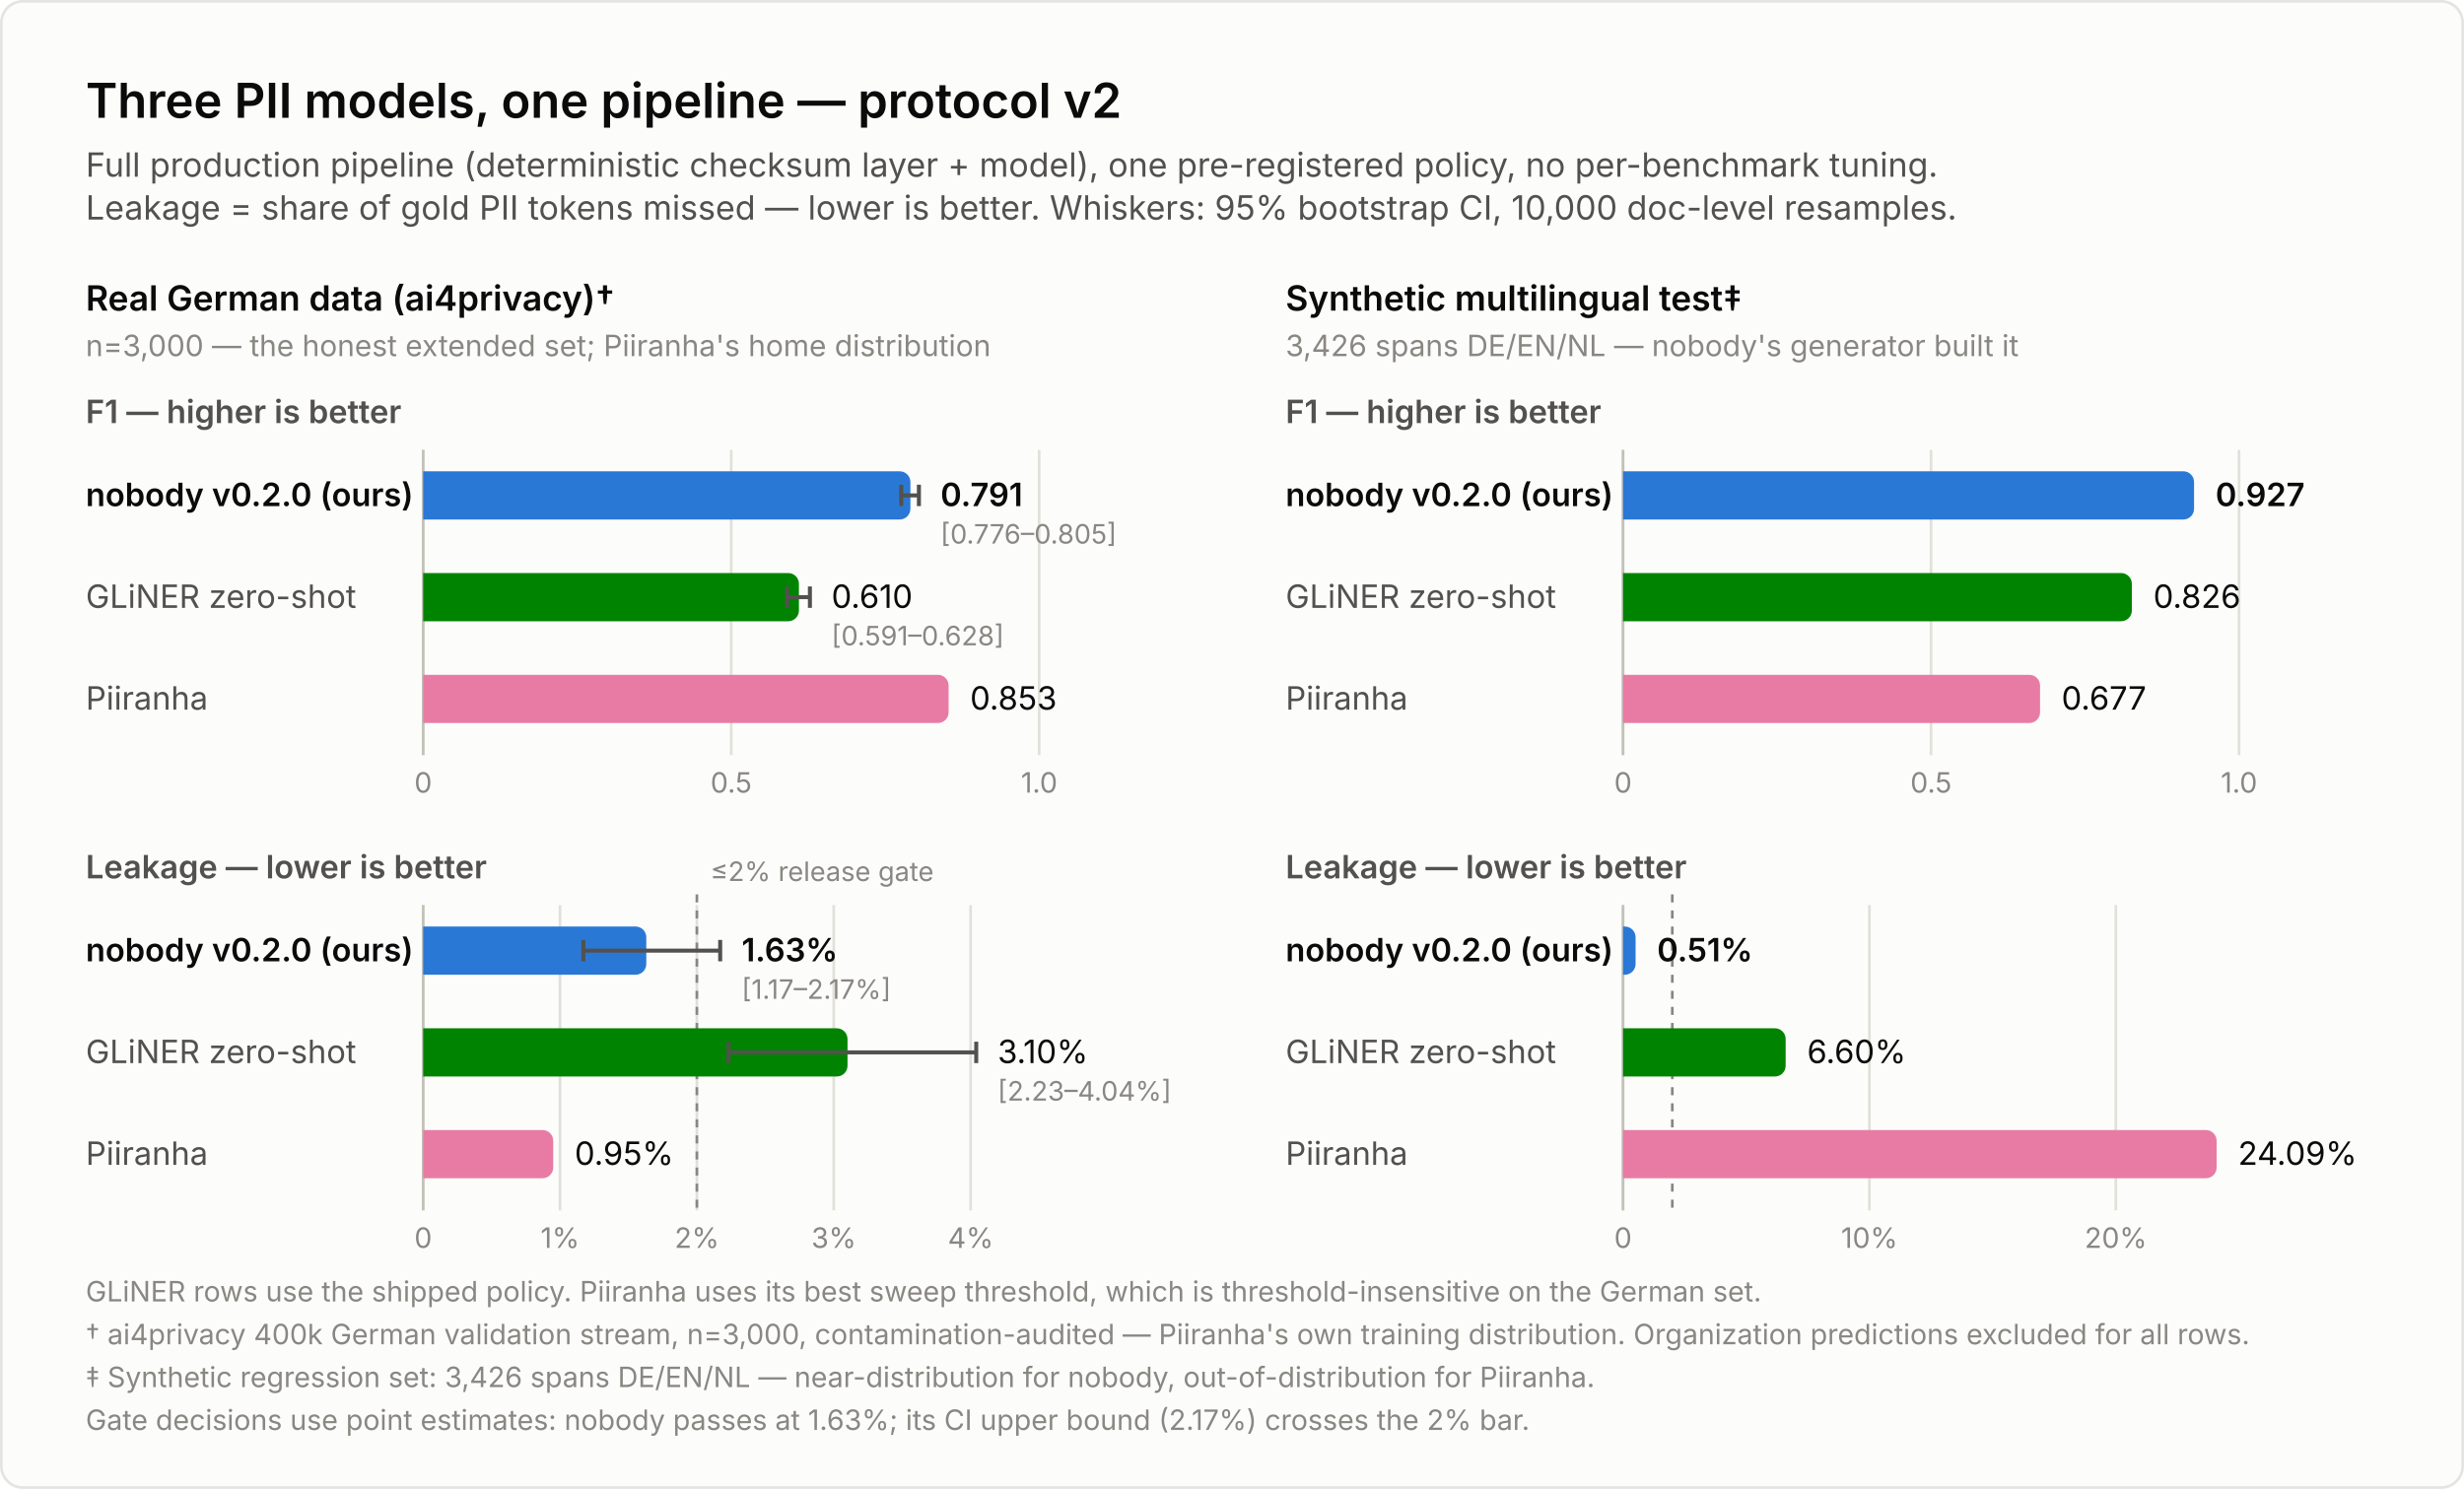
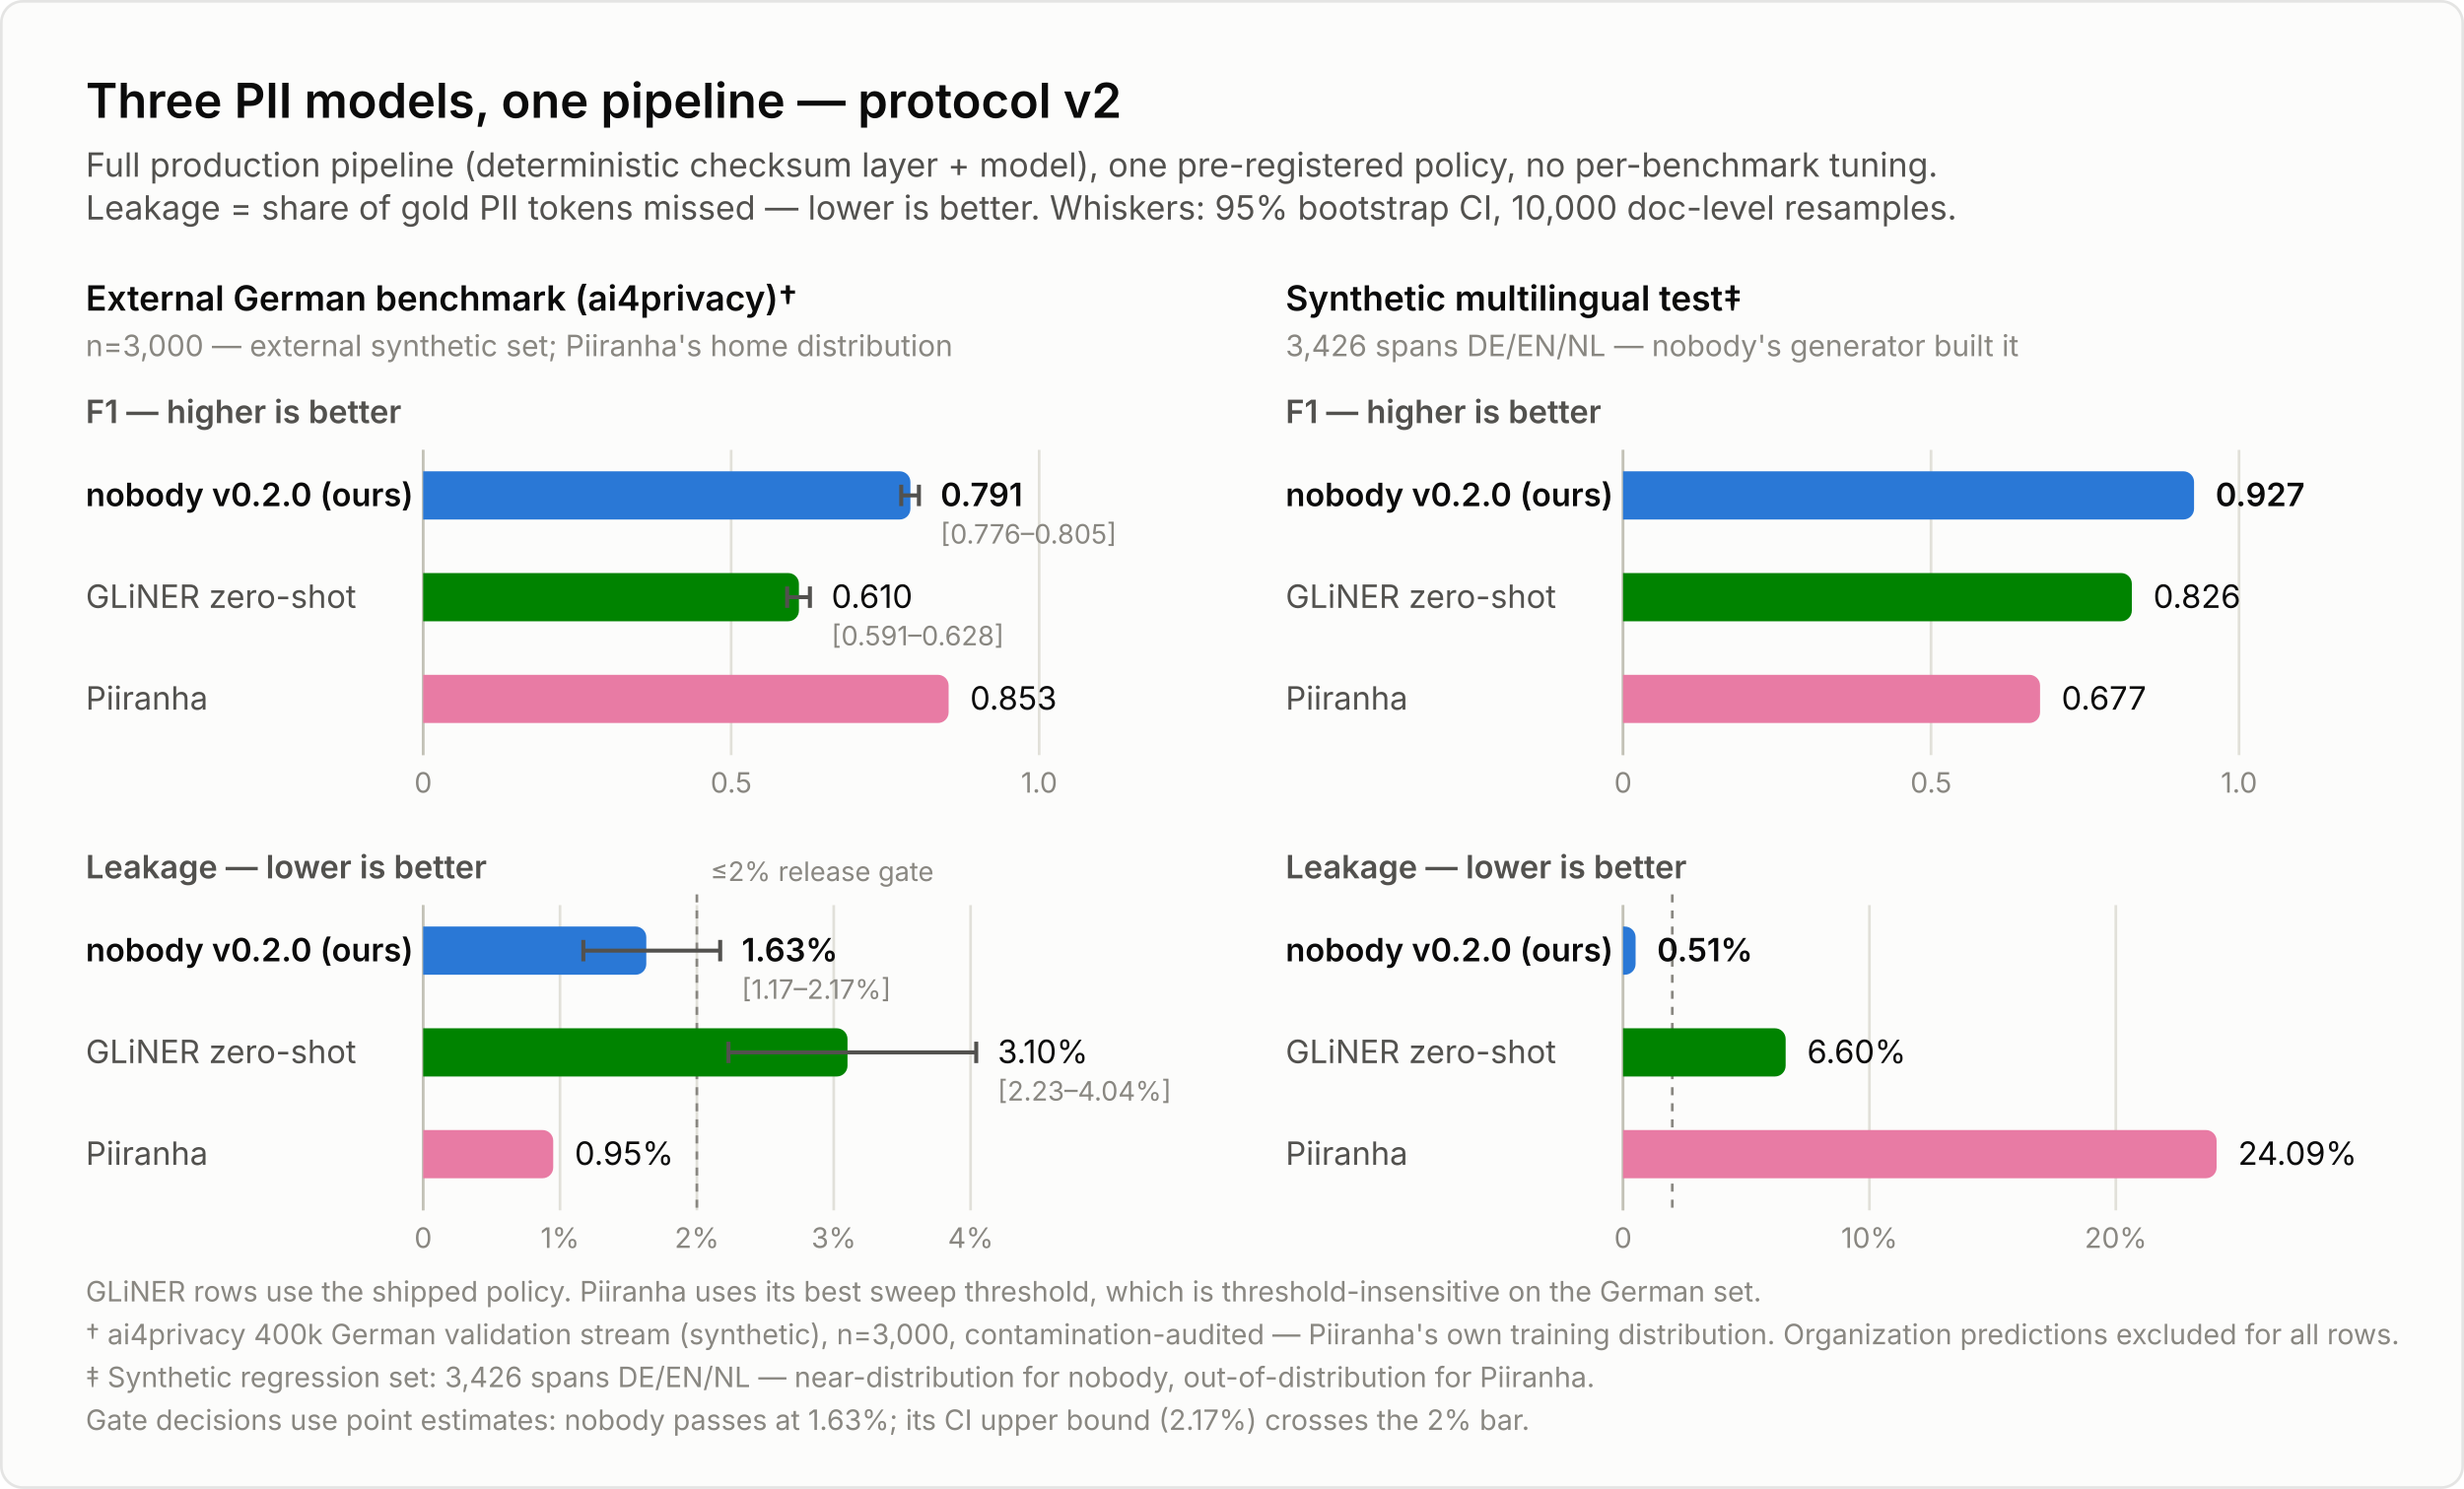
- <svg xmlns="http://www.w3.org/2000/svg" width="920" height="556" viewBox="0 0 920 556" role="img" aria-label="Benchmark under protocol v2: nobody v0.2.0 vs GLiNER zero-shot vs Piiranha on F1 and leakage, on 3,000 real German documents and a synthetic multilingual test">
+ <svg xmlns="http://www.w3.org/2000/svg" width="920" height="556" viewBox="0 0 920 556" role="img" aria-label="Benchmark under protocol v2: nobody v0.2.0 vs GLiNER zero-shot vs Piiranha on F1 and leakage, on an external synthetic German benchmark (3,000 documents) and a synthetic multilingual test">
  <rect width="920" height="556" fill="#fcfcfb" rx="8" />
  <rect x="0.5" y="0.5" width="919" height="555" fill="none" stroke="rgba(11,11,11,0.10)" rx="8" />
  <text x="32" y="44" font-family="system-ui, -apple-system, &quot;Segoe UI&quot;, sans-serif" font-size="18" font-weight="600" fill="#0b0b0b" text-anchor="start">Three PII models, one pipeline — protocol v2</text>
  <text x="32" y="66" font-family="system-ui, -apple-system, &quot;Segoe UI&quot;, sans-serif" font-size="12.5" font-weight="400" fill="#52514e" text-anchor="start">Full production pipeline (deterministic checksum layer + model), one pre-registered policy, no per-benchmark tuning.</text>
  <text x="32" y="82" font-family="system-ui, -apple-system, &quot;Segoe UI&quot;, sans-serif" font-size="12.5" font-weight="400" fill="#52514e" text-anchor="start">Leakage = share of gold PII tokens missed — lower is better. Whiskers: 95% bootstrap CI, 10,000 doc-level resamples.</text>
-   <text x="32" y="116" font-family="system-ui, -apple-system, &quot;Segoe UI&quot;, sans-serif" font-size="13" font-weight="600" fill="#0b0b0b" text-anchor="start">Real German data (ai4privacy)†</text>
-   <text x="32" y="133" font-family="system-ui, -apple-system, &quot;Segoe UI&quot;, sans-serif" font-size="11" font-weight="400" fill="#898781" text-anchor="start">n=3,000 — the honest extended set; Piiranha's home distribution</text>
+   <text x="32" y="116" font-family="system-ui, -apple-system, &quot;Segoe UI&quot;, sans-serif" font-size="13" font-weight="600" fill="#0b0b0b" text-anchor="start">External German benchmark (ai4privacy)†</text>
+   <text x="32" y="133" font-family="system-ui, -apple-system, &quot;Segoe UI&quot;, sans-serif" font-size="11" font-weight="400" fill="#898781" text-anchor="start">n=3,000 — external synthetic set; Piiranha's home distribution</text>
  <text x="480" y="116" font-family="system-ui, -apple-system, &quot;Segoe UI&quot;, sans-serif" font-size="13" font-weight="600" fill="#0b0b0b" text-anchor="start">Synthetic multilingual test‡</text>
  <text x="480" y="133" font-family="system-ui, -apple-system, &quot;Segoe UI&quot;, sans-serif" font-size="11" font-weight="400" fill="#898781" text-anchor="start">3,426 spans DE/EN/NL — nobody's generator built it</text>
  <text x="32" y="158" font-family="system-ui, -apple-system, &quot;Segoe UI&quot;, sans-serif" font-size="12" font-weight="600" fill="#52514e" text-anchor="start">F1 — higher is better</text>
  <text x="480" y="158" font-family="system-ui, -apple-system, &quot;Segoe UI&quot;, sans-serif" font-size="12" font-weight="600" fill="#52514e" text-anchor="start">F1 — higher is better</text>
  <line x1="158.0" y1="168" x2="158.0" y2="282" stroke="#e1e0d9" stroke-width="1" />
  <text x="158" y="296" font-family="system-ui, -apple-system, &quot;Segoe UI&quot;, sans-serif" font-size="10.5" font-weight="400" fill="#898781" text-anchor="middle">0</text>
  <line x1="273.0" y1="168" x2="273.0" y2="282" stroke="#e1e0d9" stroke-width="1" />
  <text x="273.0" y="296" font-family="system-ui, -apple-system, &quot;Segoe UI&quot;, sans-serif" font-size="10.5" font-weight="400" fill="#898781" text-anchor="middle">0.5</text>
  <line x1="388.0" y1="168" x2="388.0" y2="282" stroke="#e1e0d9" stroke-width="1" />
  <text x="388" y="296" font-family="system-ui, -apple-system, &quot;Segoe UI&quot;, sans-serif" font-size="10.5" font-weight="400" fill="#898781" text-anchor="middle">1.0</text>
  <line x1="158" y1="168" x2="158" y2="282" stroke="#c3c2b7" stroke-width="1" />
  <text x="32" y="189" font-family="system-ui, -apple-system, &quot;Segoe UI&quot;, sans-serif" font-size="12" font-weight="600" fill="#0b0b0b" text-anchor="start">nobody v0.2.0 (ours)</text>
  <path d="M158,176 h177.93 a4,4 0 0 1 4,4 v10 a4,4 0 0 1 -4,4 h-177.93 z" fill="#2a78d6" />
  <line x1="336.5" y1="185" x2="343.1" y2="185" stroke="#52514e" stroke-width="1.5" />
  <line x1="336.5" y1="181" x2="336.5" y2="189" stroke="#52514e" stroke-width="1.5" />
  <line x1="343.1" y1="181" x2="343.1" y2="189" stroke="#52514e" stroke-width="1.5" />
  <text x="351.15" y="189" font-family="system-ui, -apple-system, &quot;Segoe UI&quot;, sans-serif" font-size="12" font-weight="600" fill="#0b0b0b" text-anchor="start">0.791</text>
  <text x="351.15" y="203" font-family="system-ui, -apple-system, &quot;Segoe UI&quot;, sans-serif" font-size="10" font-weight="400" fill="#898781" text-anchor="start">[0.776–0.805]</text>
  <text x="32" y="227" font-family="system-ui, -apple-system, &quot;Segoe UI&quot;, sans-serif" font-size="12" font-weight="400" fill="#52514e" text-anchor="start">GLiNER zero-shot</text>
  <path d="M158,214 h136.30 a4,4 0 0 1 4,4 v10 a4,4 0 0 1 -4,4 h-136.30 z" fill="#008300" />
  <line x1="293.9" y1="223" x2="302.4" y2="223" stroke="#52514e" stroke-width="1.5" />
  <line x1="293.9" y1="219" x2="293.9" y2="227" stroke="#52514e" stroke-width="1.5" />
  <line x1="302.4" y1="219" x2="302.4" y2="227" stroke="#52514e" stroke-width="1.5" />
  <text x="310.44" y="227" font-family="system-ui, -apple-system, &quot;Segoe UI&quot;, sans-serif" font-size="12" font-weight="400" fill="#0b0b0b" text-anchor="start">0.610</text>
  <text x="310.44" y="241" font-family="system-ui, -apple-system, &quot;Segoe UI&quot;, sans-serif" font-size="10" font-weight="400" fill="#898781" text-anchor="start">[0.591–0.628]</text>
  <text x="32" y="265" font-family="system-ui, -apple-system, &quot;Segoe UI&quot;, sans-serif" font-size="12" font-weight="400" fill="#52514e" text-anchor="start">Piiranha</text>
  <path d="M158,252 h192.19 a4,4 0 0 1 4,4 v10 a4,4 0 0 1 -4,4 h-192.19 z" fill="#e87ba4" />
  <text x="362.19" y="265" font-family="system-ui, -apple-system, &quot;Segoe UI&quot;, sans-serif" font-size="12" font-weight="400" fill="#0b0b0b" text-anchor="start">0.853</text>
  <line x1="606.0" y1="168" x2="606.0" y2="282" stroke="#e1e0d9" stroke-width="1" />
  <text x="606" y="296" font-family="system-ui, -apple-system, &quot;Segoe UI&quot;, sans-serif" font-size="10.5" font-weight="400" fill="#898781" text-anchor="middle">0</text>
  <line x1="721.0" y1="168" x2="721.0" y2="282" stroke="#e1e0d9" stroke-width="1" />
  <text x="721.0" y="296" font-family="system-ui, -apple-system, &quot;Segoe UI&quot;, sans-serif" font-size="10.5" font-weight="400" fill="#898781" text-anchor="middle">0.5</text>
  <line x1="836.0" y1="168" x2="836.0" y2="282" stroke="#e1e0d9" stroke-width="1" />
  <text x="836" y="296" font-family="system-ui, -apple-system, &quot;Segoe UI&quot;, sans-serif" font-size="10.5" font-weight="400" fill="#898781" text-anchor="middle">1.0</text>
  <line x1="606" y1="168" x2="606" y2="282" stroke="#c3c2b7" stroke-width="1" />
  <text x="480" y="189" font-family="system-ui, -apple-system, &quot;Segoe UI&quot;, sans-serif" font-size="12" font-weight="600" fill="#0b0b0b" text-anchor="start">nobody v0.2.0 (ours)</text>
  <path d="M606,176 h209.21 a4,4 0 0 1 4,4 v10 a4,4 0 0 1 -4,4 h-209.21 z" fill="#2a78d6" />
  <text x="827.21" y="189" font-family="system-ui, -apple-system, &quot;Segoe UI&quot;, sans-serif" font-size="12" font-weight="600" fill="#0b0b0b" text-anchor="start">0.927</text>
  <text x="480" y="227" font-family="system-ui, -apple-system, &quot;Segoe UI&quot;, sans-serif" font-size="12" font-weight="400" fill="#52514e" text-anchor="start">GLiNER zero-shot</text>
  <path d="M606,214 h185.98 a4,4 0 0 1 4,4 v10 a4,4 0 0 1 -4,4 h-185.98 z" fill="#008300" />
  <text x="803.98" y="227" font-family="system-ui, -apple-system, &quot;Segoe UI&quot;, sans-serif" font-size="12" font-weight="400" fill="#0b0b0b" text-anchor="start">0.826</text>
  <text x="480" y="265" font-family="system-ui, -apple-system, &quot;Segoe UI&quot;, sans-serif" font-size="12" font-weight="400" fill="#52514e" text-anchor="start">Piiranha</text>
  <path d="M606,252 h151.71 a4,4 0 0 1 4,4 v10 a4,4 0 0 1 -4,4 h-151.71 z" fill="#e87ba4" />
  <text x="769.71" y="265" font-family="system-ui, -apple-system, &quot;Segoe UI&quot;, sans-serif" font-size="12" font-weight="400" fill="#0b0b0b" text-anchor="start">0.677</text>
  <text x="32" y="328" font-family="system-ui, -apple-system, &quot;Segoe UI&quot;, sans-serif" font-size="12" font-weight="600" fill="#52514e" text-anchor="start">Leakage — lower is better</text>
  <text x="480" y="328" font-family="system-ui, -apple-system, &quot;Segoe UI&quot;, sans-serif" font-size="12" font-weight="600" fill="#52514e" text-anchor="start">Leakage — lower is better</text>
  <line x1="158.0" y1="338" x2="158.0" y2="452" stroke="#e1e0d9" stroke-width="1" />
  <text x="158.0" y="466" font-family="system-ui, -apple-system, &quot;Segoe UI&quot;, sans-serif" font-size="10.5" font-weight="400" fill="#898781" text-anchor="middle">0</text>
  <line x1="209.1" y1="338" x2="209.1" y2="452" stroke="#e1e0d9" stroke-width="1" />
  <text x="209.111" y="466" font-family="system-ui, -apple-system, &quot;Segoe UI&quot;, sans-serif" font-size="10.5" font-weight="400" fill="#898781" text-anchor="middle">1%</text>
  <line x1="260.2" y1="338" x2="260.2" y2="452" stroke="#e1e0d9" stroke-width="1" />
  <text x="260.222" y="466" font-family="system-ui, -apple-system, &quot;Segoe UI&quot;, sans-serif" font-size="10.5" font-weight="400" fill="#898781" text-anchor="middle">2%</text>
  <line x1="311.3" y1="338" x2="311.3" y2="452" stroke="#e1e0d9" stroke-width="1" />
  <text x="311.333" y="466" font-family="system-ui, -apple-system, &quot;Segoe UI&quot;, sans-serif" font-size="10.5" font-weight="400" fill="#898781" text-anchor="middle">3%</text>
  <line x1="362.4" y1="338" x2="362.4" y2="452" stroke="#e1e0d9" stroke-width="1" />
  <text x="362.444" y="466" font-family="system-ui, -apple-system, &quot;Segoe UI&quot;, sans-serif" font-size="10.5" font-weight="400" fill="#898781" text-anchor="middle">4%</text>
  <line x1="158" y1="338" x2="158" y2="452" stroke="#c3c2b7" stroke-width="1" />
  <line x1="260.2" y1="334" x2="260.2" y2="452" stroke="#898781" stroke-width="1" stroke-dasharray="3 3" />
  <text x="265.222" y="329" font-family="system-ui, -apple-system, &quot;Segoe UI&quot;, sans-serif" font-size="10" font-weight="400" fill="#898781" text-anchor="start">≤2% release gate</text>
  <text x="32" y="359" font-family="system-ui, -apple-system, &quot;Segoe UI&quot;, sans-serif" font-size="12" font-weight="600" fill="#0b0b0b" text-anchor="start">nobody v0.2.0 (ours)</text>
  <path d="M158,346 h79.31 a4,4 0 0 1 4,4 v10 a4,4 0 0 1 -4,4 h-79.31 z" fill="#2a78d6" />
  <line x1="217.8" y1="355" x2="268.9" y2="355" stroke="#52514e" stroke-width="1.5" />
  <line x1="217.8" y1="351" x2="217.8" y2="359" stroke="#52514e" stroke-width="1.5" />
  <line x1="268.9" y1="351" x2="268.9" y2="359" stroke="#52514e" stroke-width="1.5" />
  <text x="276.911" y="359" font-family="system-ui, -apple-system, &quot;Segoe UI&quot;, sans-serif" font-size="12" font-weight="600" fill="#0b0b0b" text-anchor="start">1.63%</text>
  <text x="276.911" y="373" font-family="system-ui, -apple-system, &quot;Segoe UI&quot;, sans-serif" font-size="10" font-weight="400" fill="#898781" text-anchor="start">[1.17–2.17%]</text>
  <text x="32" y="397" font-family="system-ui, -apple-system, &quot;Segoe UI&quot;, sans-serif" font-size="12" font-weight="400" fill="#52514e" text-anchor="start">GLiNER zero-shot</text>
  <path d="M158,384 h154.44 a4,4 0 0 1 4,4 v10 a4,4 0 0 1 -4,4 h-154.44 z" fill="#008300" />
  <line x1="272.0" y1="393" x2="364.5" y2="393" stroke="#52514e" stroke-width="1.5" />
  <line x1="272.0" y1="389" x2="272.0" y2="397" stroke="#52514e" stroke-width="1.5" />
  <line x1="364.5" y1="389" x2="364.5" y2="397" stroke="#52514e" stroke-width="1.5" />
  <text x="372.489" y="397" font-family="system-ui, -apple-system, &quot;Segoe UI&quot;, sans-serif" font-size="12" font-weight="400" fill="#0b0b0b" text-anchor="start">3.10%</text>
  <text x="372.489" y="411" font-family="system-ui, -apple-system, &quot;Segoe UI&quot;, sans-serif" font-size="10" font-weight="400" fill="#898781" text-anchor="start">[2.23–4.04%]</text>
  <text x="32" y="435" font-family="system-ui, -apple-system, &quot;Segoe UI&quot;, sans-serif" font-size="12" font-weight="400" fill="#52514e" text-anchor="start">Piiranha</text>
  <path d="M158,422 h44.56 a4,4 0 0 1 4,4 v10 a4,4 0 0 1 -4,4 h-44.56 z" fill="#e87ba4" />
  <text x="214.556" y="435" font-family="system-ui, -apple-system, &quot;Segoe UI&quot;, sans-serif" font-size="12" font-weight="400" fill="#0b0b0b" text-anchor="start">0.95%</text>
  <line x1="606.0" y1="338" x2="606.0" y2="452" stroke="#e1e0d9" stroke-width="1" />
  <text x="606" y="466" font-family="system-ui, -apple-system, &quot;Segoe UI&quot;, sans-serif" font-size="10.5" font-weight="400" fill="#898781" text-anchor="middle">0</text>
  <line x1="698.0" y1="338" x2="698.0" y2="452" stroke="#e1e0d9" stroke-width="1" />
  <text x="698.0" y="466" font-family="system-ui, -apple-system, &quot;Segoe UI&quot;, sans-serif" font-size="10.5" font-weight="400" fill="#898781" text-anchor="middle">10%</text>
  <line x1="790.0" y1="338" x2="790.0" y2="452" stroke="#e1e0d9" stroke-width="1" />
  <text x="790.0" y="466" font-family="system-ui, -apple-system, &quot;Segoe UI&quot;, sans-serif" font-size="10.5" font-weight="400" fill="#898781" text-anchor="middle">20%</text>
  <line x1="606" y1="338" x2="606" y2="452" stroke="#c3c2b7" stroke-width="1" />
  <line x1="624.4" y1="334" x2="624.4" y2="452" stroke="#898781" stroke-width="1" stroke-dasharray="3 3" />
  <text x="480" y="359" font-family="system-ui, -apple-system, &quot;Segoe UI&quot;, sans-serif" font-size="12" font-weight="600" fill="#0b0b0b" text-anchor="start">nobody v0.2.0 (ours)</text>
  <path d="M606,346 h0.69 a4,4 0 0 1 4,4 v10 a4,4 0 0 1 -4,4 h-0.69 z" fill="#2a78d6" />
  <text x="618.692" y="359" font-family="system-ui, -apple-system, &quot;Segoe UI&quot;, sans-serif" font-size="12" font-weight="600" fill="#0b0b0b" text-anchor="start">0.51%</text>
  <text x="480" y="397" font-family="system-ui, -apple-system, &quot;Segoe UI&quot;, sans-serif" font-size="12" font-weight="400" fill="#52514e" text-anchor="start">GLiNER zero-shot</text>
  <path d="M606,384 h56.72 a4,4 0 0 1 4,4 v10 a4,4 0 0 1 -4,4 h-56.72 z" fill="#008300" />
  <text x="674.72" y="397" font-family="system-ui, -apple-system, &quot;Segoe UI&quot;, sans-serif" font-size="12" font-weight="400" fill="#0b0b0b" text-anchor="start">6.60%</text>
  <text x="480" y="435" font-family="system-ui, -apple-system, &quot;Segoe UI&quot;, sans-serif" font-size="12" font-weight="400" fill="#52514e" text-anchor="start">Piiranha</text>
  <path d="M606,422 h217.63 a4,4 0 0 1 4,4 v10 a4,4 0 0 1 -4,4 h-217.63 z" fill="#e87ba4" />
  <text x="835.628" y="435" font-family="system-ui, -apple-system, &quot;Segoe UI&quot;, sans-serif" font-size="12" font-weight="400" fill="#0b0b0b" text-anchor="start">24.09%</text>
  <text x="32" y="486" font-family="system-ui, -apple-system, &quot;Segoe UI&quot;, sans-serif" font-size="10.5" font-weight="400" fill="#898781" text-anchor="start">GLiNER rows use the shipped policy. Piiranha uses its best sweep threshold, which is threshold-insensitive on the German set.</text>
-   <text x="32" y="502" font-family="system-ui, -apple-system, &quot;Segoe UI&quot;, sans-serif" font-size="10.5" font-weight="400" fill="#898781" text-anchor="start">† ai4privacy 400k German validation stream, n=3,000, contamination-audited — Piiranha's own training distribution. Organization predictions excluded for all rows.</text>
+   <text x="32" y="502" font-family="system-ui, -apple-system, &quot;Segoe UI&quot;, sans-serif" font-size="10.5" font-weight="400" fill="#898781" text-anchor="start">† ai4privacy 400k German validation stream (synthetic), n=3,000, contamination-audited — Piiranha's own training distribution. Organization predictions excluded for all rows.</text>
  <text x="32" y="518" font-family="system-ui, -apple-system, &quot;Segoe UI&quot;, sans-serif" font-size="10.5" font-weight="400" fill="#898781" text-anchor="start">‡ Synthetic regression set: 3,426 spans DE/EN/NL — near-distribution for nobody, out-of-distribution for Piiranha.</text>
  <text x="32" y="534" font-family="system-ui, -apple-system, &quot;Segoe UI&quot;, sans-serif" font-size="10.5" font-weight="400" fill="#898781" text-anchor="start">Gate decisions use point estimates: nobody passes at 1.63%; its CI upper bound (2.17%) crosses the 2% bar.</text>
</svg>
